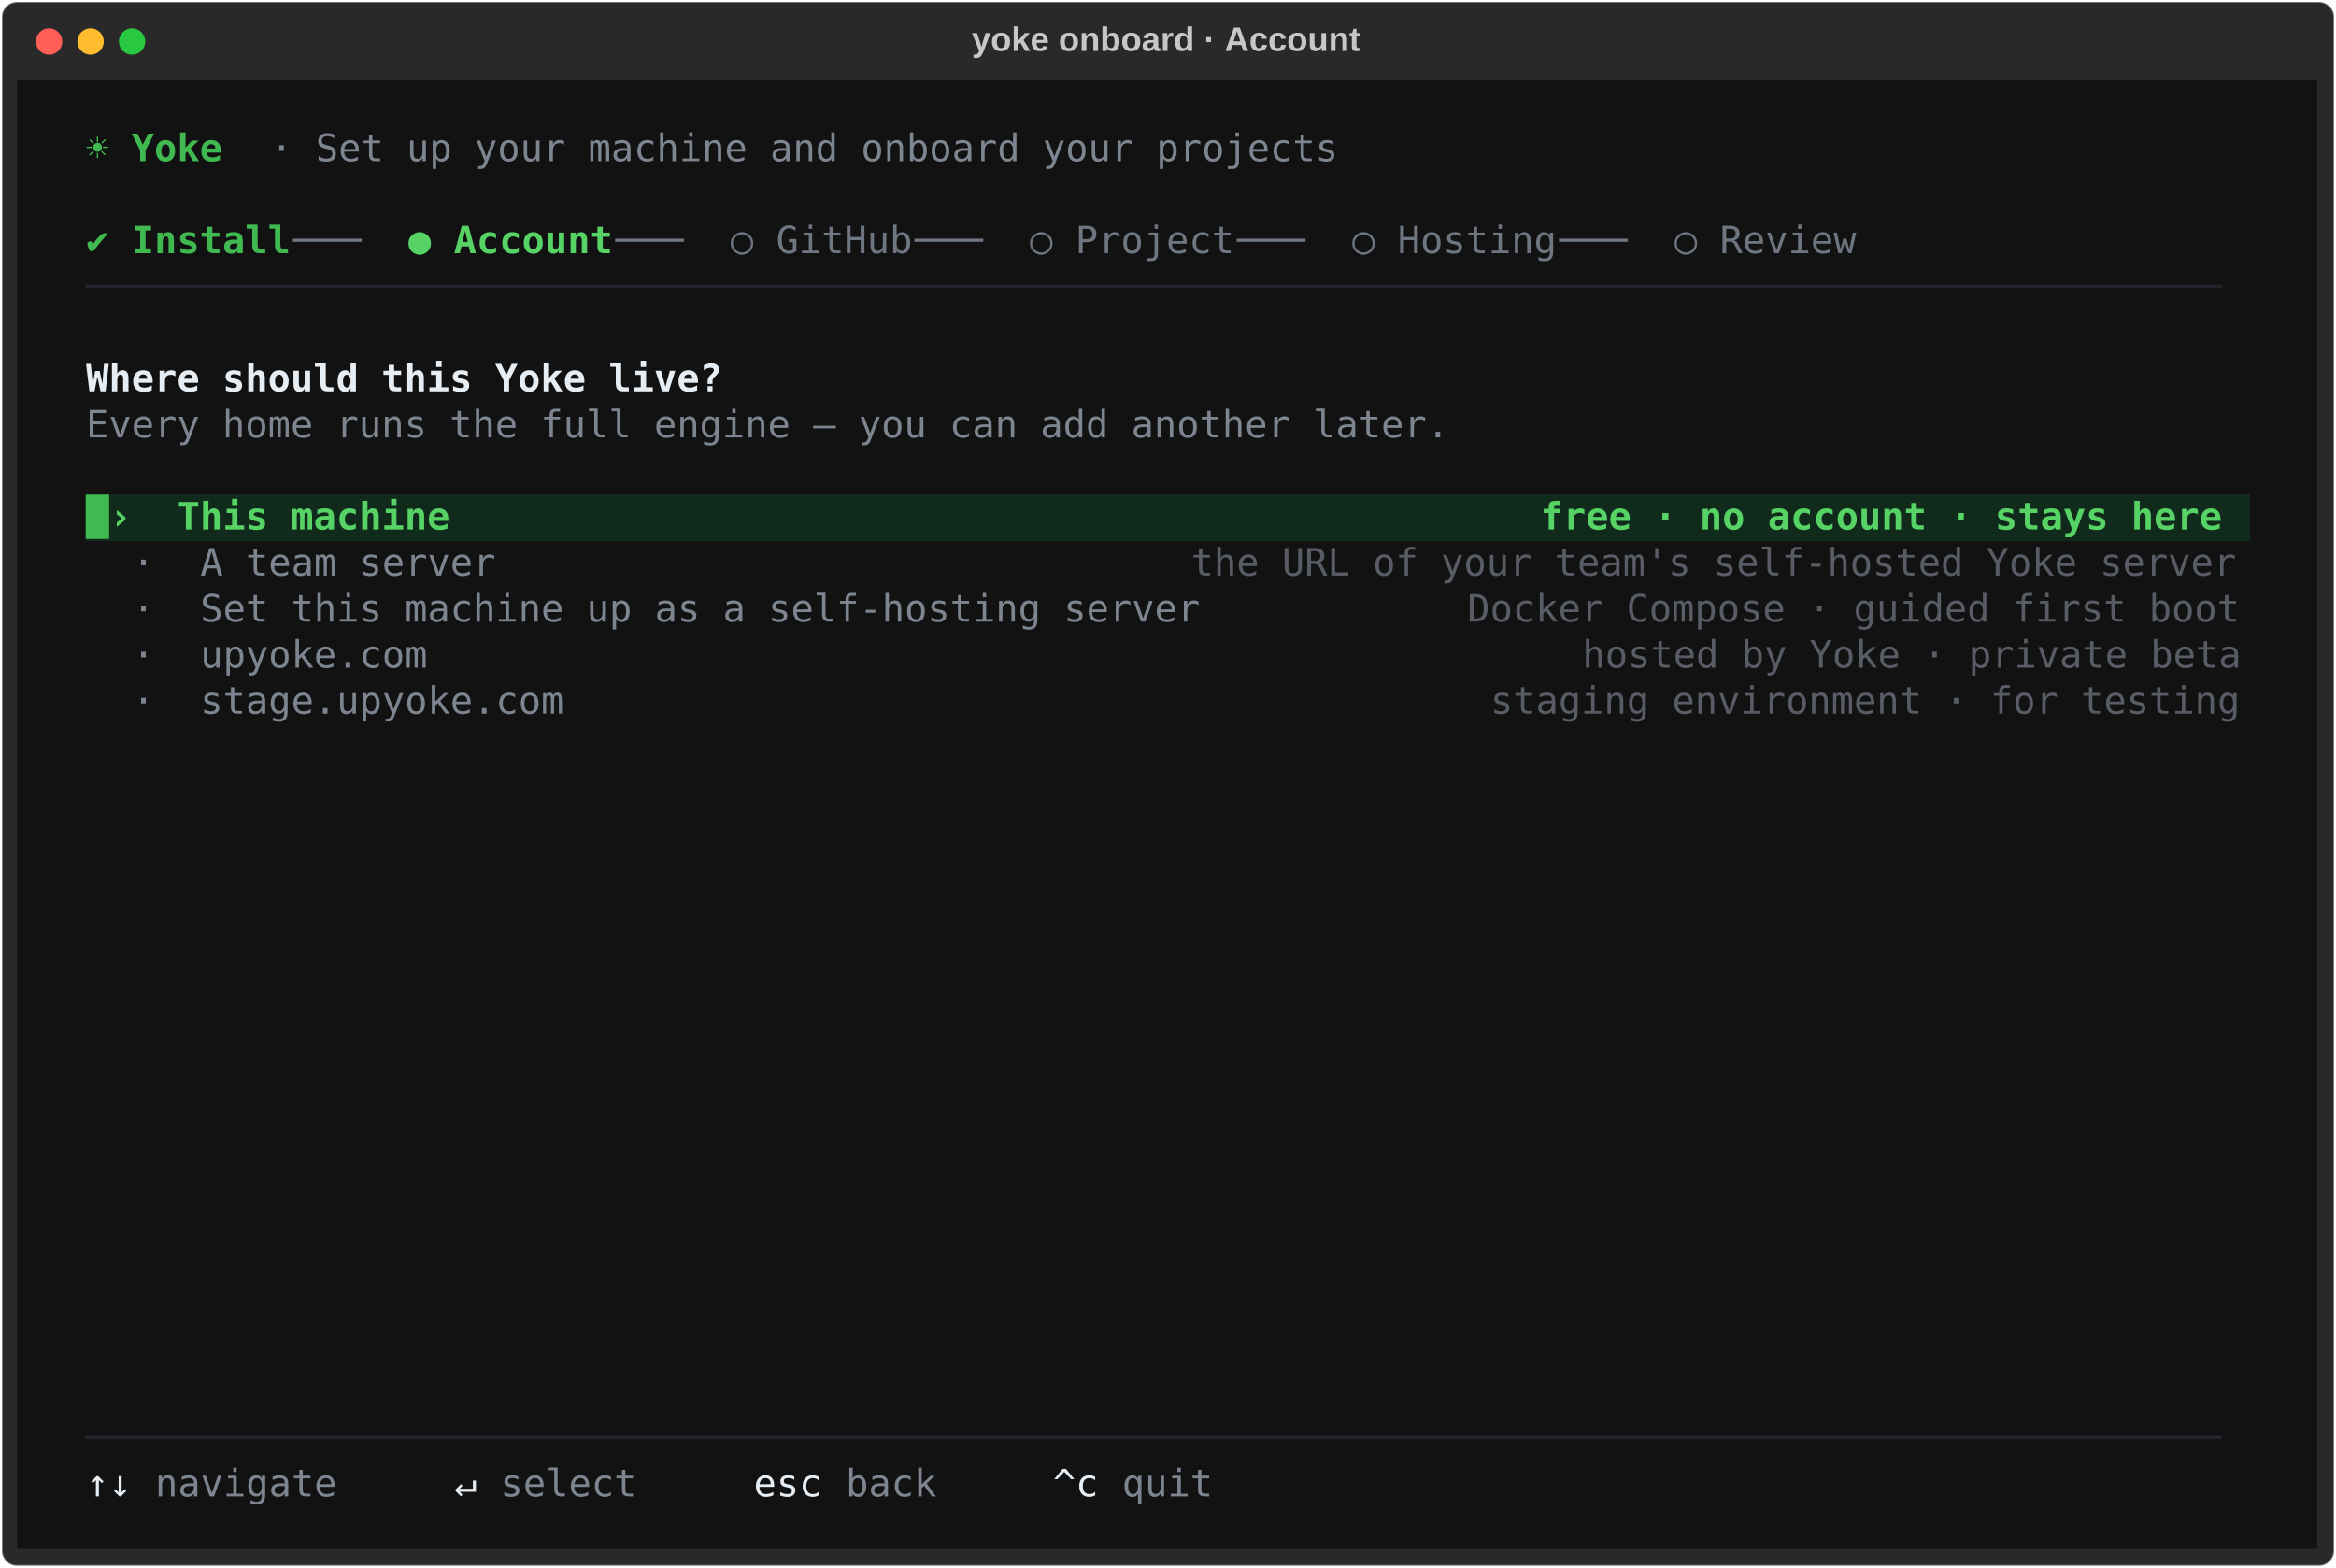
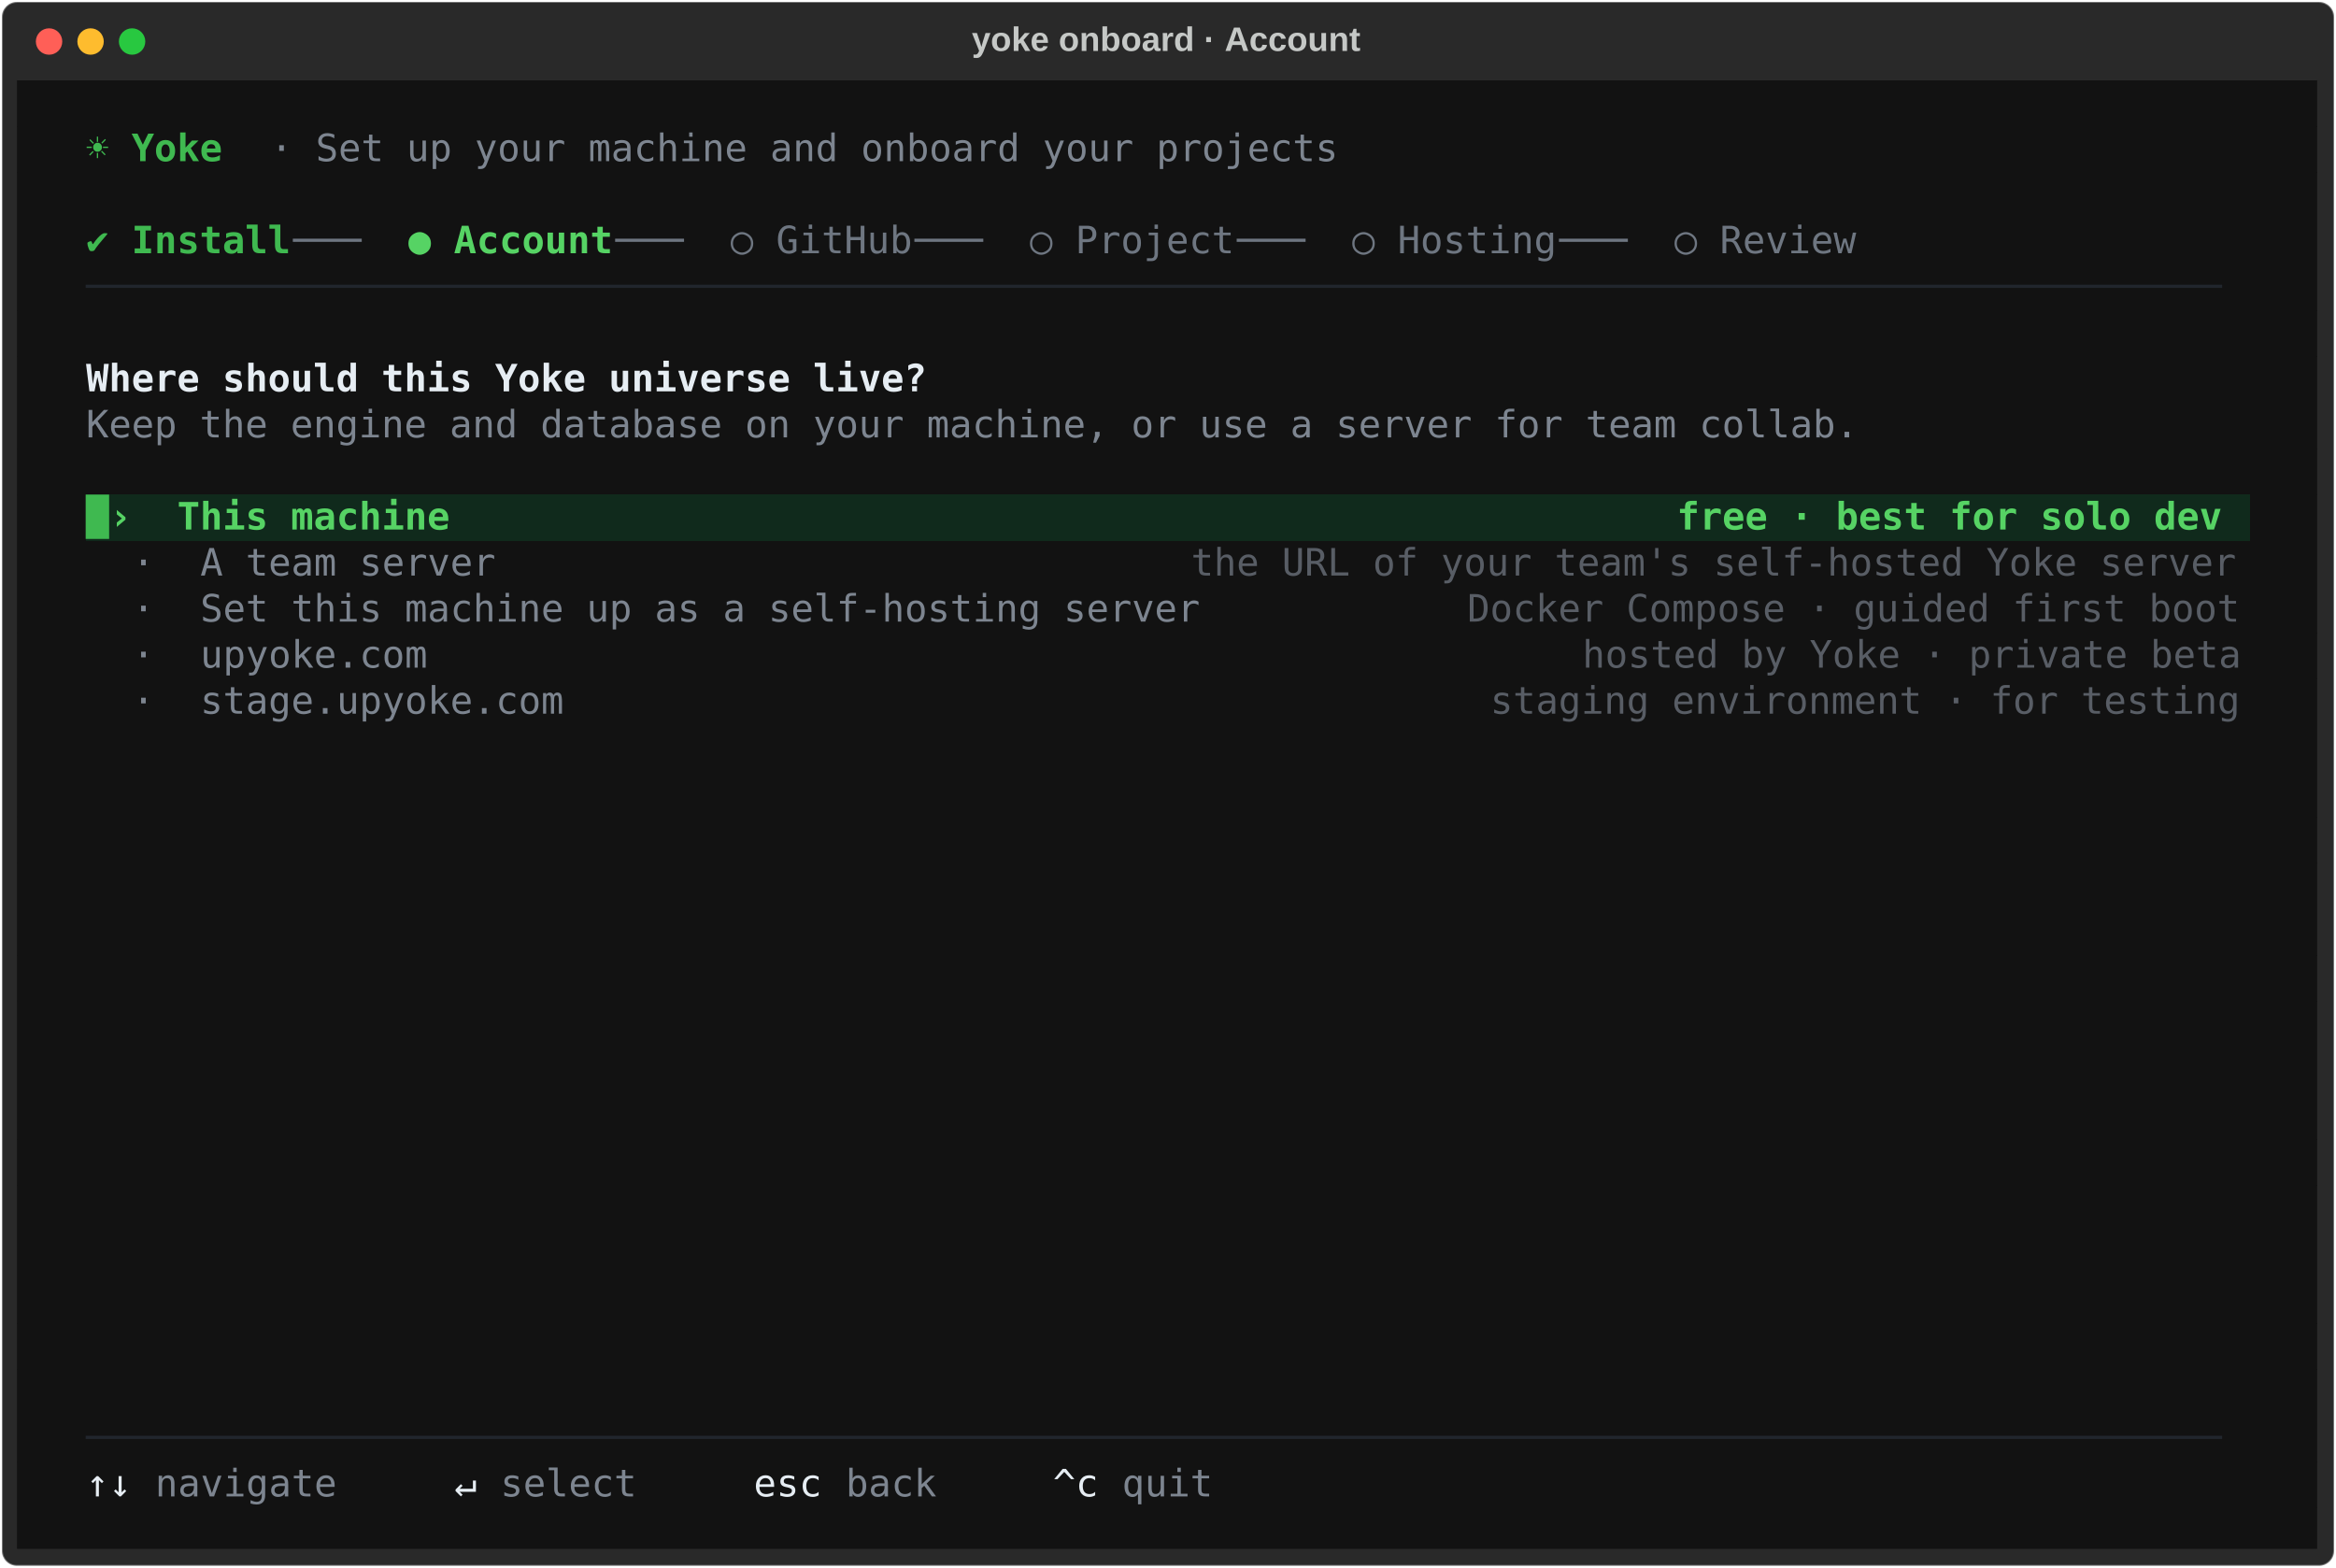
<svg xmlns="http://www.w3.org/2000/svg" class="rich-terminal" viewBox="0 0 1238 830.8">
  <style>

    @font-face {
        font-family: "Fira Code";
        src: local("FiraCode-Regular"),
                url("https://cdnjs.cloudflare.com/ajax/libs/firacode/{{VERSION}}/woff2/FiraCode-Regular.woff2") format("woff2"),
                url("https://cdnjs.cloudflare.com/ajax/libs/firacode/{{VERSION}}/woff/FiraCode-Regular.woff") format("woff");
        font-style: normal;
        font-weight: 400;
    }
    @font-face {
        font-family: "Fira Code";
        src: local("FiraCode-Bold"),
                url("https://cdnjs.cloudflare.com/ajax/libs/firacode/{{VERSION}}/woff2/FiraCode-Bold.woff2") format("woff2"),
                url("https://cdnjs.cloudflare.com/ajax/libs/firacode/{{VERSION}}/woff/FiraCode-Bold.woff") format("woff");
        font-style: bold;
        font-weight: 700;
    }

    .terminal-YOKE-matrix {
        font-family: Fira Code, monospace;
        font-size: 20px;
        line-height: 24.4px;
        font-variant-east-asian: full-width;
    }

    .terminal-YOKE-title {
        font-size: 18px;
        font-weight: bold;
        font-family: arial;
    }

.terminal-YOKE-r2 { fill: #3fb950;font-weight: bold }
.terminal-YOKE-r3 { fill: #e6edf3 }
.terminal-YOKE-r4 { fill: #7d8590 }
.terminal-YOKE-r5 { fill: #6e7681 }
.terminal-YOKE-r6 { fill: #56d364;font-weight: bold }
.terminal-YOKE-r7 { fill: #21262d }
.terminal-YOKE-r8 { fill: #e6edf3;font-weight: bold }
.terminal-YOKE-r9 { fill: #3fb950 }
.terminal-YOKE-r11 { fill: #585d65 }
    </style>
  <defs>
    <clipPath id="terminal-YOKE-clip-terminal">
      <rect x="0" y="0" width="1219.0" height="779.8" />
    </clipPath>
    <clipPath id="terminal-YOKE-line-0">
      <rect x="0" y="1.5" width="1220" height="24.65" />
    </clipPath>
    <clipPath id="terminal-YOKE-line-1">
      <rect x="0" y="25.9" width="1220" height="24.65" />
    </clipPath>
    <clipPath id="terminal-YOKE-line-2">
      <rect x="0" y="50.3" width="1220" height="24.65" />
    </clipPath>
    <clipPath id="terminal-YOKE-line-3">
      <rect x="0" y="74.7" width="1220" height="24.65" />
    </clipPath>
    <clipPath id="terminal-YOKE-line-4">
      <rect x="0" y="99.1" width="1220" height="24.65" />
    </clipPath>
    <clipPath id="terminal-YOKE-line-5">
      <rect x="0" y="123.5" width="1220" height="24.65" />
    </clipPath>
    <clipPath id="terminal-YOKE-line-6">
      <rect x="0" y="147.9" width="1220" height="24.65" />
    </clipPath>
    <clipPath id="terminal-YOKE-line-7">
      <rect x="0" y="172.3" width="1220" height="24.65" />
    </clipPath>
    <clipPath id="terminal-YOKE-line-8">
      <rect x="0" y="196.7" width="1220" height="24.65" />
    </clipPath>
    <clipPath id="terminal-YOKE-line-9">
      <rect x="0" y="221.1" width="1220" height="24.65" />
    </clipPath>
    <clipPath id="terminal-YOKE-line-10">
      <rect x="0" y="245.5" width="1220" height="24.65" />
    </clipPath>
    <clipPath id="terminal-YOKE-line-11">
      <rect x="0" y="269.9" width="1220" height="24.65" />
    </clipPath>
    <clipPath id="terminal-YOKE-line-12">
      <rect x="0" y="294.3" width="1220" height="24.65" />
    </clipPath>
    <clipPath id="terminal-YOKE-line-13">
      <rect x="0" y="318.7" width="1220" height="24.65" />
    </clipPath>
    <clipPath id="terminal-YOKE-line-14">
      <rect x="0" y="343.1" width="1220" height="24.65" />
    </clipPath>
    <clipPath id="terminal-YOKE-line-15">
      <rect x="0" y="367.5" width="1220" height="24.65" />
    </clipPath>
    <clipPath id="terminal-YOKE-line-16">
      <rect x="0" y="391.9" width="1220" height="24.65" />
    </clipPath>
    <clipPath id="terminal-YOKE-line-17">
      <rect x="0" y="416.3" width="1220" height="24.65" />
    </clipPath>
    <clipPath id="terminal-YOKE-line-18">
      <rect x="0" y="440.7" width="1220" height="24.65" />
    </clipPath>
    <clipPath id="terminal-YOKE-line-19">
      <rect x="0" y="465.1" width="1220" height="24.65" />
    </clipPath>
    <clipPath id="terminal-YOKE-line-20">
      <rect x="0" y="489.5" width="1220" height="24.65" />
    </clipPath>
    <clipPath id="terminal-YOKE-line-21">
      <rect x="0" y="513.9" width="1220" height="24.65" />
    </clipPath>
    <clipPath id="terminal-YOKE-line-22">
      <rect x="0" y="538.3" width="1220" height="24.65" />
    </clipPath>
    <clipPath id="terminal-YOKE-line-23">
      <rect x="0" y="562.7" width="1220" height="24.65" />
    </clipPath>
    <clipPath id="terminal-YOKE-line-24">
      <rect x="0" y="587.1" width="1220" height="24.65" />
    </clipPath>
    <clipPath id="terminal-YOKE-line-25">
      <rect x="0" y="611.5" width="1220" height="24.65" />
    </clipPath>
    <clipPath id="terminal-YOKE-line-26">
      <rect x="0" y="635.9" width="1220" height="24.65" />
    </clipPath>
    <clipPath id="terminal-YOKE-line-27">
      <rect x="0" y="660.3" width="1220" height="24.65" />
    </clipPath>
    <clipPath id="terminal-YOKE-line-28">
      <rect x="0" y="684.7" width="1220" height="24.65" />
    </clipPath>
    <clipPath id="terminal-YOKE-line-29">
      <rect x="0" y="709.1" width="1220" height="24.65" />
    </clipPath>
    <clipPath id="terminal-YOKE-line-30">
      <rect x="0" y="733.5" width="1220" height="24.65" />
    </clipPath>
  </defs>
  <rect fill="#292929" stroke="rgba(255,255,255,0.35)" stroke-width="1" x="1" y="1" width="1236" height="828.8" rx="8" />
  <text class="terminal-YOKE-title" fill="#c5c8c6" text-anchor="middle" x="618" y="27">yoke onboard · Account</text>
  <g transform="translate(26,22)">
    <circle cx="0" cy="0" r="7" fill="#ff5f57" />
    <circle cx="22" cy="0" r="7" fill="#febc2e" />
    <circle cx="44" cy="0" r="7" fill="#28c840" />
  </g>
  <g transform="translate(9, 41)" clip-path="url(#terminal-YOKE-clip-terminal)">
    <rect fill="#121212" x="0" y="1.5" width="1220" height="24.65" shape-rendering="crispEdges" />
    <rect fill="#121212" x="0" y="25.9" width="36.6" height="24.65" shape-rendering="crispEdges" />
    <rect fill="#121212" x="36.6" y="25.9" width="73.2" height="24.65" shape-rendering="crispEdges" />
    <rect fill="#121212" x="109.8" y="25.9" width="24.4" height="24.65" shape-rendering="crispEdges" />
    <rect fill="#121212" x="134.2" y="25.9" width="573.4" height="24.65" shape-rendering="crispEdges" />
    <rect fill="#121212" x="707.6" y="25.9" width="512.4" height="24.65" shape-rendering="crispEdges" />
    <rect fill="#121212" x="0" y="50.3" width="1220" height="24.65" shape-rendering="crispEdges" />
    <rect fill="#121212" x="0" y="74.7" width="36.6" height="24.65" shape-rendering="crispEdges" />
    <rect fill="#121212" x="36.6" y="74.7" width="109.8" height="24.65" shape-rendering="crispEdges" />
    <rect fill="#121212" x="146.4" y="74.7" width="61" height="24.65" shape-rendering="crispEdges" />
    <rect fill="#121212" x="207.4" y="74.7" width="109.8" height="24.65" shape-rendering="crispEdges" />
    <rect fill="#121212" x="317.2" y="74.7" width="61" height="24.65" shape-rendering="crispEdges" />
    <rect fill="#121212" x="378.2" y="74.7" width="97.6" height="24.65" shape-rendering="crispEdges" />
    <rect fill="#121212" x="475.8" y="74.7" width="61" height="24.65" shape-rendering="crispEdges" />
    <rect fill="#121212" x="536.8" y="74.7" width="109.8" height="24.65" shape-rendering="crispEdges" />
    <rect fill="#121212" x="646.6" y="74.7" width="61" height="24.65" shape-rendering="crispEdges" />
    <rect fill="#121212" x="707.6" y="74.7" width="109.8" height="24.65" shape-rendering="crispEdges" />
    <rect fill="#121212" x="817.4" y="74.7" width="61" height="24.65" shape-rendering="crispEdges" />
    <rect fill="#121212" x="878.4" y="74.7" width="97.6" height="24.65" shape-rendering="crispEdges" />
    <rect fill="#121212" x="976" y="74.7" width="244" height="24.65" shape-rendering="crispEdges" />
    <rect fill="#121212" x="0" y="99.1" width="36.6" height="24.65" shape-rendering="crispEdges" />
    <rect fill="#121212" x="36.6" y="99.1" width="1146.8" height="24.65" shape-rendering="crispEdges" />
    <rect fill="#121212" x="1183.4" y="99.1" width="36.6" height="24.65" shape-rendering="crispEdges" />
    <rect fill="#121212" x="0" y="123.5" width="1220" height="24.65" shape-rendering="crispEdges" />
    <rect fill="#121212" x="0" y="147.9" width="36.6" height="24.65" shape-rendering="crispEdges" />
-     <rect fill="#121212" x="36.6" y="147.9" width="341.6" height="24.65" shape-rendering="crispEdges" />
-     <rect fill="#121212" x="378.2" y="147.9" width="841.8" height="24.65" shape-rendering="crispEdges" />
+     <rect fill="#121212" x="36.6" y="147.9" width="451.4" height="24.65" shape-rendering="crispEdges" />
+     <rect fill="#121212" x="488" y="147.9" width="732" height="24.65" shape-rendering="crispEdges" />
    <rect fill="#121212" x="0" y="172.3" width="36.6" height="24.65" shape-rendering="crispEdges" />
-     <rect fill="#121212" x="36.6" y="172.3" width="732" height="24.65" shape-rendering="crispEdges" />
-     <rect fill="#121212" x="768.6" y="172.3" width="414.8" height="24.65" shape-rendering="crispEdges" />
+     <rect fill="#121212" x="36.6" y="172.3" width="951.6" height="24.65" shape-rendering="crispEdges" />
+     <rect fill="#121212" x="988.2" y="172.3" width="195.2" height="24.65" shape-rendering="crispEdges" />
    <rect fill="#121212" x="1183.4" y="172.3" width="36.6" height="24.65" shape-rendering="crispEdges" />
    <rect fill="#121212" x="0" y="196.7" width="36.6" height="24.65" shape-rendering="crispEdges" />
    <rect fill="#121212" x="36.6" y="196.7" width="0" height="24.65" shape-rendering="crispEdges" />
    <rect fill="#121212" x="36.6" y="196.7" width="1183.4" height="24.65" shape-rendering="crispEdges" />
    <rect fill="#121212" x="0" y="221.1" width="36.6" height="24.65" shape-rendering="crispEdges" />
    <rect fill="#102a1c" x="36.6" y="221.1" width="12.2" height="24.65" shape-rendering="crispEdges" />
    <rect fill="#102a1c" x="48.8" y="221.1" width="1134.6" height="24.65" shape-rendering="crispEdges" />
    <rect fill="#121212" x="1183.4" y="221.1" width="36.6" height="24.65" shape-rendering="crispEdges" />
    <rect fill="#121212" x="0" y="245.5" width="36.6" height="24.65" shape-rendering="crispEdges" />
    <rect fill="#121212" x="36.6" y="245.5" width="12.2" height="24.65" shape-rendering="crispEdges" />
    <rect fill="#121212" x="48.8" y="245.5" width="12.2" height="24.65" shape-rendering="crispEdges" />
    <rect fill="#121212" x="61" y="245.5" width="561.2" height="24.65" shape-rendering="crispEdges" />
    <rect fill="#121212" x="622.2" y="245.5" width="561.2" height="24.65" shape-rendering="crispEdges" />
    <rect fill="#121212" x="1183.4" y="245.5" width="36.6" height="24.65" shape-rendering="crispEdges" />
    <rect fill="#121212" x="0" y="269.9" width="36.6" height="24.65" shape-rendering="crispEdges" />
    <rect fill="#121212" x="36.6" y="269.9" width="12.2" height="24.65" shape-rendering="crispEdges" />
    <rect fill="#121212" x="48.8" y="269.9" width="12.2" height="24.65" shape-rendering="crispEdges" />
    <rect fill="#121212" x="61" y="269.9" width="707.6" height="24.65" shape-rendering="crispEdges" />
    <rect fill="#121212" x="768.6" y="269.9" width="414.8" height="24.65" shape-rendering="crispEdges" />
    <rect fill="#121212" x="1183.4" y="269.9" width="36.6" height="24.65" shape-rendering="crispEdges" />
    <rect fill="#121212" x="0" y="294.3" width="36.6" height="24.65" shape-rendering="crispEdges" />
    <rect fill="#121212" x="36.6" y="294.3" width="12.2" height="24.65" shape-rendering="crispEdges" />
    <rect fill="#121212" x="48.8" y="294.3" width="12.2" height="24.65" shape-rendering="crispEdges" />
    <rect fill="#121212" x="61" y="294.3" width="768.6" height="24.65" shape-rendering="crispEdges" />
    <rect fill="#121212" x="829.6" y="294.3" width="353.8" height="24.65" shape-rendering="crispEdges" />
    <rect fill="#121212" x="1183.4" y="294.3" width="36.6" height="24.65" shape-rendering="crispEdges" />
    <rect fill="#121212" x="0" y="318.7" width="36.6" height="24.65" shape-rendering="crispEdges" />
    <rect fill="#121212" x="36.6" y="318.7" width="12.2" height="24.65" shape-rendering="crispEdges" />
    <rect fill="#121212" x="48.8" y="318.7" width="12.2" height="24.65" shape-rendering="crispEdges" />
    <rect fill="#121212" x="61" y="318.7" width="719.8" height="24.65" shape-rendering="crispEdges" />
    <rect fill="#121212" x="780.8" y="318.7" width="402.6" height="24.65" shape-rendering="crispEdges" />
    <rect fill="#121212" x="1183.4" y="318.7" width="36.6" height="24.65" shape-rendering="crispEdges" />
    <rect fill="#121212" x="0" y="343.1" width="36.6" height="24.65" shape-rendering="crispEdges" />
    <rect fill="#121212" x="36.6" y="343.1" width="1183.4" height="24.65" shape-rendering="crispEdges" />
    <rect fill="#121212" x="0" y="367.5" width="36.6" height="24.65" shape-rendering="crispEdges" />
    <rect fill="#121212" x="36.6" y="367.5" width="1183.4" height="24.65" shape-rendering="crispEdges" />
    <rect fill="#121212" x="0" y="391.9" width="36.6" height="24.65" shape-rendering="crispEdges" />
    <rect fill="#121212" x="36.6" y="391.9" width="1183.4" height="24.65" shape-rendering="crispEdges" />
    <rect fill="#121212" x="0" y="416.3" width="36.6" height="24.65" shape-rendering="crispEdges" />
    <rect fill="#121212" x="36.6" y="416.3" width="1183.4" height="24.65" shape-rendering="crispEdges" />
    <rect fill="#121212" x="0" y="440.7" width="36.6" height="24.65" shape-rendering="crispEdges" />
    <rect fill="#121212" x="36.6" y="440.7" width="1183.4" height="24.65" shape-rendering="crispEdges" />
    <rect fill="#121212" x="0" y="465.1" width="36.6" height="24.65" shape-rendering="crispEdges" />
    <rect fill="#121212" x="36.6" y="465.1" width="1183.4" height="24.65" shape-rendering="crispEdges" />
    <rect fill="#121212" x="0" y="489.5" width="36.6" height="24.65" shape-rendering="crispEdges" />
    <rect fill="#121212" x="36.6" y="489.5" width="1183.4" height="24.65" shape-rendering="crispEdges" />
    <rect fill="#121212" x="0" y="513.9" width="36.6" height="24.65" shape-rendering="crispEdges" />
    <rect fill="#121212" x="36.6" y="513.9" width="1183.4" height="24.65" shape-rendering="crispEdges" />
    <rect fill="#121212" x="0" y="538.3" width="36.6" height="24.65" shape-rendering="crispEdges" />
    <rect fill="#121212" x="36.6" y="538.3" width="1183.4" height="24.65" shape-rendering="crispEdges" />
    <rect fill="#121212" x="0" y="562.7" width="36.6" height="24.65" shape-rendering="crispEdges" />
    <rect fill="#121212" x="36.6" y="562.7" width="1183.4" height="24.65" shape-rendering="crispEdges" />
    <rect fill="#121212" x="0" y="587.1" width="36.6" height="24.65" shape-rendering="crispEdges" />
    <rect fill="#121212" x="36.6" y="587.1" width="1183.4" height="24.65" shape-rendering="crispEdges" />
    <rect fill="#121212" x="0" y="611.5" width="36.6" height="24.65" shape-rendering="crispEdges" />
    <rect fill="#121212" x="36.6" y="611.5" width="1183.4" height="24.65" shape-rendering="crispEdges" />
    <rect fill="#121212" x="0" y="635.9" width="36.6" height="24.65" shape-rendering="crispEdges" />
    <rect fill="#121212" x="36.6" y="635.9" width="1183.4" height="24.65" shape-rendering="crispEdges" />
    <rect fill="#121212" x="0" y="660.3" width="36.6" height="24.65" shape-rendering="crispEdges" />
    <rect fill="#121212" x="36.6" y="660.3" width="1183.4" height="24.65" shape-rendering="crispEdges" />
    <rect fill="#121212" x="0" y="684.7" width="36.6" height="24.65" shape-rendering="crispEdges" />
    <rect fill="#121212" x="36.6" y="684.7" width="1183.4" height="24.65" shape-rendering="crispEdges" />
    <rect fill="#121212" x="0" y="709.1" width="36.6" height="24.65" shape-rendering="crispEdges" />
    <rect fill="#121212" x="36.6" y="709.1" width="1146.8" height="24.65" shape-rendering="crispEdges" />
    <rect fill="#121212" x="1183.4" y="709.1" width="36.6" height="24.65" shape-rendering="crispEdges" />
    <rect fill="#121212" x="0" y="733.5" width="36.6" height="24.65" shape-rendering="crispEdges" />
    <rect fill="#121212" x="36.6" y="733.5" width="24.4" height="24.65" shape-rendering="crispEdges" />
    <rect fill="#121212" x="61" y="733.5" width="12.2" height="24.65" shape-rendering="crispEdges" />
    <rect fill="#121212" x="73.2" y="733.5" width="97.6" height="24.65" shape-rendering="crispEdges" />
    <rect fill="#121212" x="170.8" y="733.5" width="61" height="24.65" shape-rendering="crispEdges" />
    <rect fill="#121212" x="231.8" y="733.5" width="12.2" height="24.65" shape-rendering="crispEdges" />
    <rect fill="#121212" x="244" y="733.5" width="12.2" height="24.65" shape-rendering="crispEdges" />
    <rect fill="#121212" x="256.2" y="733.5" width="73.2" height="24.65" shape-rendering="crispEdges" />
    <rect fill="#121212" x="329.4" y="733.5" width="61" height="24.65" shape-rendering="crispEdges" />
    <rect fill="#121212" x="390.4" y="733.5" width="36.6" height="24.65" shape-rendering="crispEdges" />
    <rect fill="#121212" x="427" y="733.5" width="12.2" height="24.65" shape-rendering="crispEdges" />
    <rect fill="#121212" x="439.2" y="733.5" width="48.8" height="24.65" shape-rendering="crispEdges" />
    <rect fill="#121212" x="488" y="733.5" width="61" height="24.65" shape-rendering="crispEdges" />
    <rect fill="#121212" x="549" y="733.5" width="24.4" height="24.65" shape-rendering="crispEdges" />
    <rect fill="#121212" x="573.4" y="733.5" width="12.2" height="24.65" shape-rendering="crispEdges" />
    <rect fill="#121212" x="585.6" y="733.5" width="48.8" height="24.65" shape-rendering="crispEdges" />
    <rect fill="#121212" x="634.4" y="733.5" width="585.6" height="24.65" shape-rendering="crispEdges" />
    <rect fill="#121212" x="0" y="757.9" width="1220" height="24.65" shape-rendering="crispEdges" />
    <g class="terminal-YOKE-matrix">
      <text class="terminal-YOKE-r2" x="36.6" y="44.4" textLength="73.2" clip-path="url(#terminal-YOKE-line-1)">☀ Yoke</text>
      <text class="terminal-YOKE-r4" x="134.2" y="44.4" textLength="573.4" clip-path="url(#terminal-YOKE-line-1)">· Set up your machine and onboard your projects</text>
      <text class="terminal-YOKE-r2" x="36.6" y="93.2" textLength="109.8" clip-path="url(#terminal-YOKE-line-3)">✔ Install</text>
      <text class="terminal-YOKE-r5" x="146.4" y="93.2" textLength="61" clip-path="url(#terminal-YOKE-line-3)"> ─── </text>
      <text class="terminal-YOKE-r6" x="207.4" y="93.2" textLength="109.8" clip-path="url(#terminal-YOKE-line-3)">● Account</text>
      <text class="terminal-YOKE-r5" x="317.2" y="93.2" textLength="61" clip-path="url(#terminal-YOKE-line-3)"> ─── </text>
      <text class="terminal-YOKE-r5" x="378.2" y="93.2" textLength="97.6" clip-path="url(#terminal-YOKE-line-3)">○ GitHub</text>
      <text class="terminal-YOKE-r5" x="475.8" y="93.2" textLength="61" clip-path="url(#terminal-YOKE-line-3)"> ─── </text>
      <text class="terminal-YOKE-r5" x="536.8" y="93.2" textLength="109.8" clip-path="url(#terminal-YOKE-line-3)">○ Project</text>
      <text class="terminal-YOKE-r5" x="646.6" y="93.2" textLength="61" clip-path="url(#terminal-YOKE-line-3)"> ─── </text>
      <text class="terminal-YOKE-r5" x="707.6" y="93.2" textLength="109.8" clip-path="url(#terminal-YOKE-line-3)">○ Hosting</text>
      <text class="terminal-YOKE-r5" x="817.4" y="93.2" textLength="61" clip-path="url(#terminal-YOKE-line-3)"> ─── </text>
      <text class="terminal-YOKE-r5" x="878.4" y="93.2" textLength="97.6" clip-path="url(#terminal-YOKE-line-3)">○ Review</text>
      <text class="terminal-YOKE-r7" x="36.6" y="117.6" textLength="1146.8" clip-path="url(#terminal-YOKE-line-4)">──────────────────────────────────────────────────────────────────────────────────────────────</text>
-       <text class="terminal-YOKE-r8" x="36.6" y="166.4" textLength="341.6" clip-path="url(#terminal-YOKE-line-6)">Where should this Yoke live?</text>
-       <text class="terminal-YOKE-r4" x="36.6" y="190.8" textLength="732" clip-path="url(#terminal-YOKE-line-7)">Every home runs the full engine — you can add another later.</text>
+       <text class="terminal-YOKE-r8" x="36.6" y="166.4" textLength="451.4" clip-path="url(#terminal-YOKE-line-6)">Where should this Yoke universe live?</text>
+       <text class="terminal-YOKE-r4" x="36.6" y="190.8" textLength="951.6" clip-path="url(#terminal-YOKE-line-7)">Keep the engine and database on your machine, or use a server for team collab.</text>
      <text class="terminal-YOKE-r9" x="36.6" y="239.6" textLength="12.2" clip-path="url(#terminal-YOKE-line-9)">█</text>
-       <text class="terminal-YOKE-r6" x="48.8" y="239.6" textLength="1134.6" clip-path="url(#terminal-YOKE-line-9)">›  This machine                                                free · no account · stays here</text>
+       <text class="terminal-YOKE-r6" x="48.8" y="239.6" textLength="1134.6" clip-path="url(#terminal-YOKE-line-9)">›  This machine                                                      free · best for solo dev</text>
      <text class="terminal-YOKE-r4" x="61" y="264" textLength="561.2" clip-path="url(#terminal-YOKE-line-10)">·  A team server                              </text>
      <text class="terminal-YOKE-r11" x="622.2" y="264" textLength="561.2" clip-path="url(#terminal-YOKE-line-10)">the URL of your team's self-hosted Yoke server</text>
      <text class="terminal-YOKE-r4" x="61" y="288.4" textLength="707.6" clip-path="url(#terminal-YOKE-line-11)">·  Set this machine up as a self-hosting server           </text>
      <text class="terminal-YOKE-r11" x="768.6" y="288.4" textLength="414.8" clip-path="url(#terminal-YOKE-line-11)">Docker Compose · guided first boot</text>
      <text class="terminal-YOKE-r4" x="61" y="312.8" textLength="768.6" clip-path="url(#terminal-YOKE-line-12)">·  upyoke.com                                                  </text>
      <text class="terminal-YOKE-r11" x="829.6" y="312.8" textLength="353.8" clip-path="url(#terminal-YOKE-line-12)">hosted by Yoke · private beta</text>
      <text class="terminal-YOKE-r4" x="61" y="337.2" textLength="719.8" clip-path="url(#terminal-YOKE-line-13)">·  stage.upyoke.com                                        </text>
      <text class="terminal-YOKE-r11" x="780.8" y="337.2" textLength="402.6" clip-path="url(#terminal-YOKE-line-13)">staging environment · for testing</text>
      <text class="terminal-YOKE-r7" x="36.6" y="727.6" textLength="1146.8" clip-path="url(#terminal-YOKE-line-29)">──────────────────────────────────────────────────────────────────────────────────────────────</text>
      <text class="terminal-YOKE-r3" x="36.6" y="752" textLength="24.4" clip-path="url(#terminal-YOKE-line-30)">↑↓</text>
      <text class="terminal-YOKE-r4" x="73.2" y="752" textLength="97.6" clip-path="url(#terminal-YOKE-line-30)">navigate</text>
      <text class="terminal-YOKE-r3" x="231.8" y="752" textLength="12.2" clip-path="url(#terminal-YOKE-line-30)">↵</text>
      <text class="terminal-YOKE-r4" x="256.2" y="752" textLength="73.2" clip-path="url(#terminal-YOKE-line-30)">select</text>
      <text class="terminal-YOKE-r3" x="390.4" y="752" textLength="36.6" clip-path="url(#terminal-YOKE-line-30)">esc</text>
      <text class="terminal-YOKE-r4" x="439.2" y="752" textLength="48.8" clip-path="url(#terminal-YOKE-line-30)">back</text>
      <text class="terminal-YOKE-r3" x="549" y="752" textLength="24.4" clip-path="url(#terminal-YOKE-line-30)">^c</text>
      <text class="terminal-YOKE-r4" x="585.6" y="752" textLength="48.8" clip-path="url(#terminal-YOKE-line-30)">quit</text>
    </g>
  </g>
</svg>
